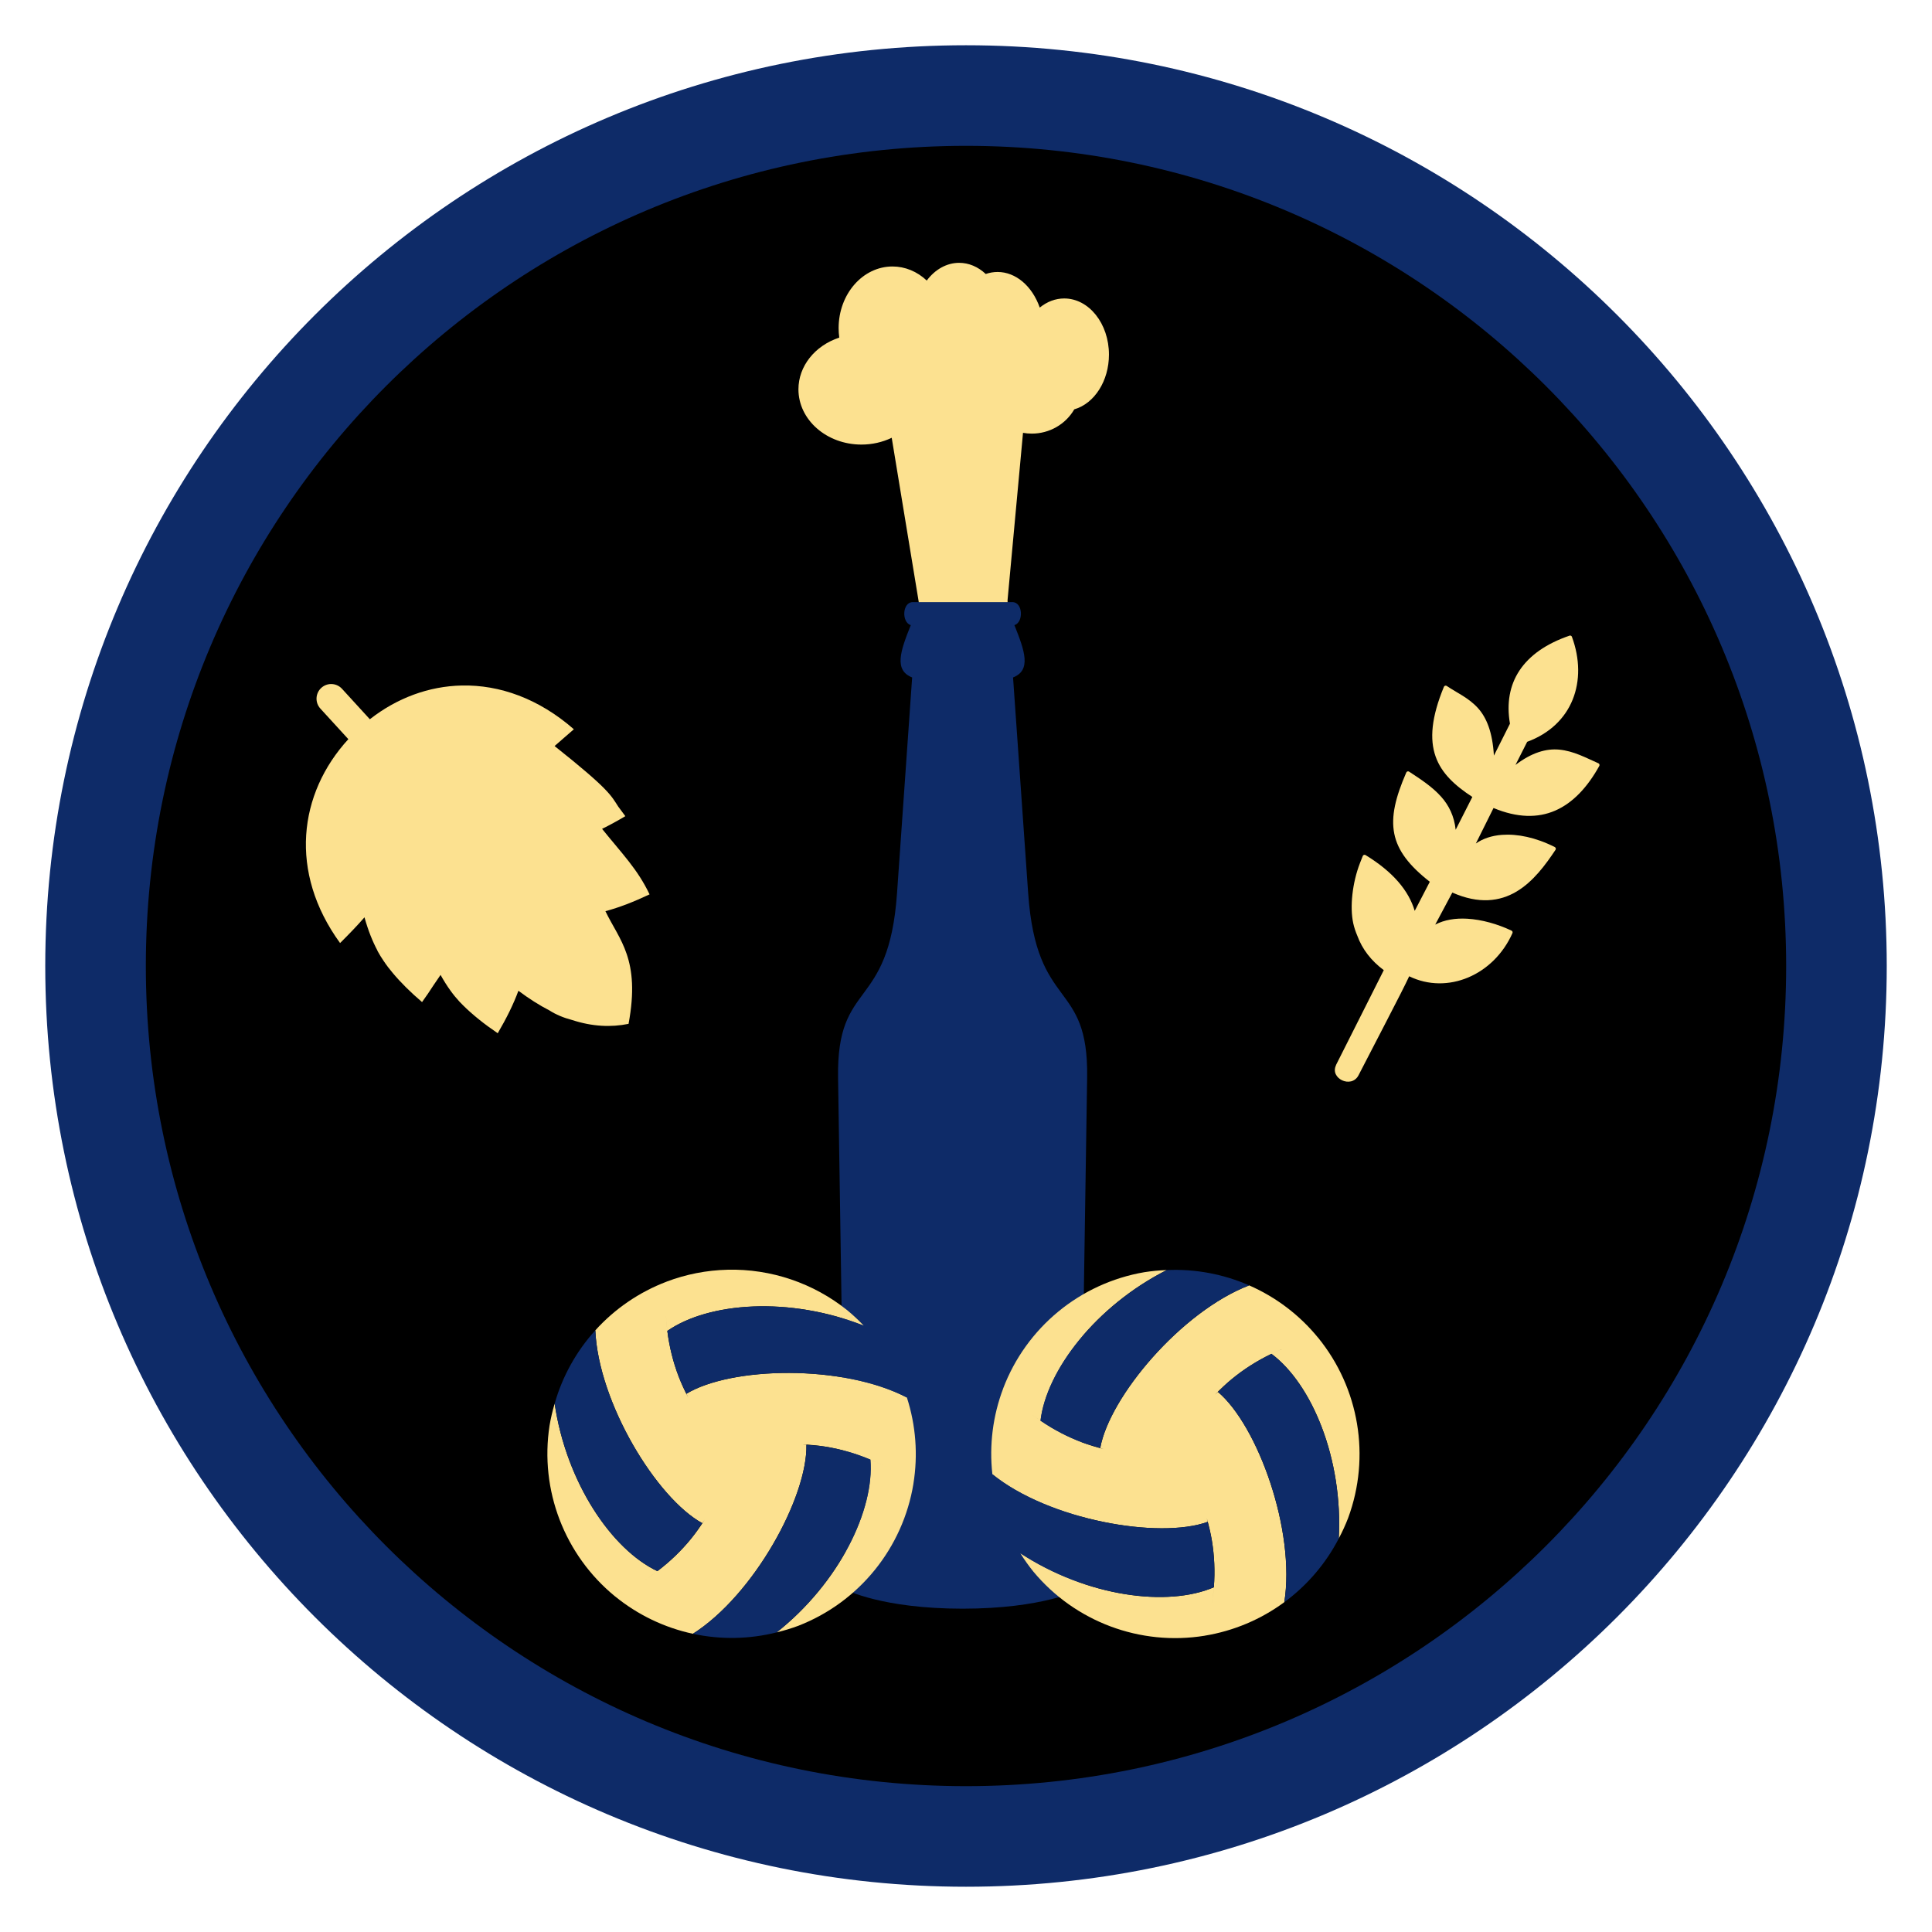
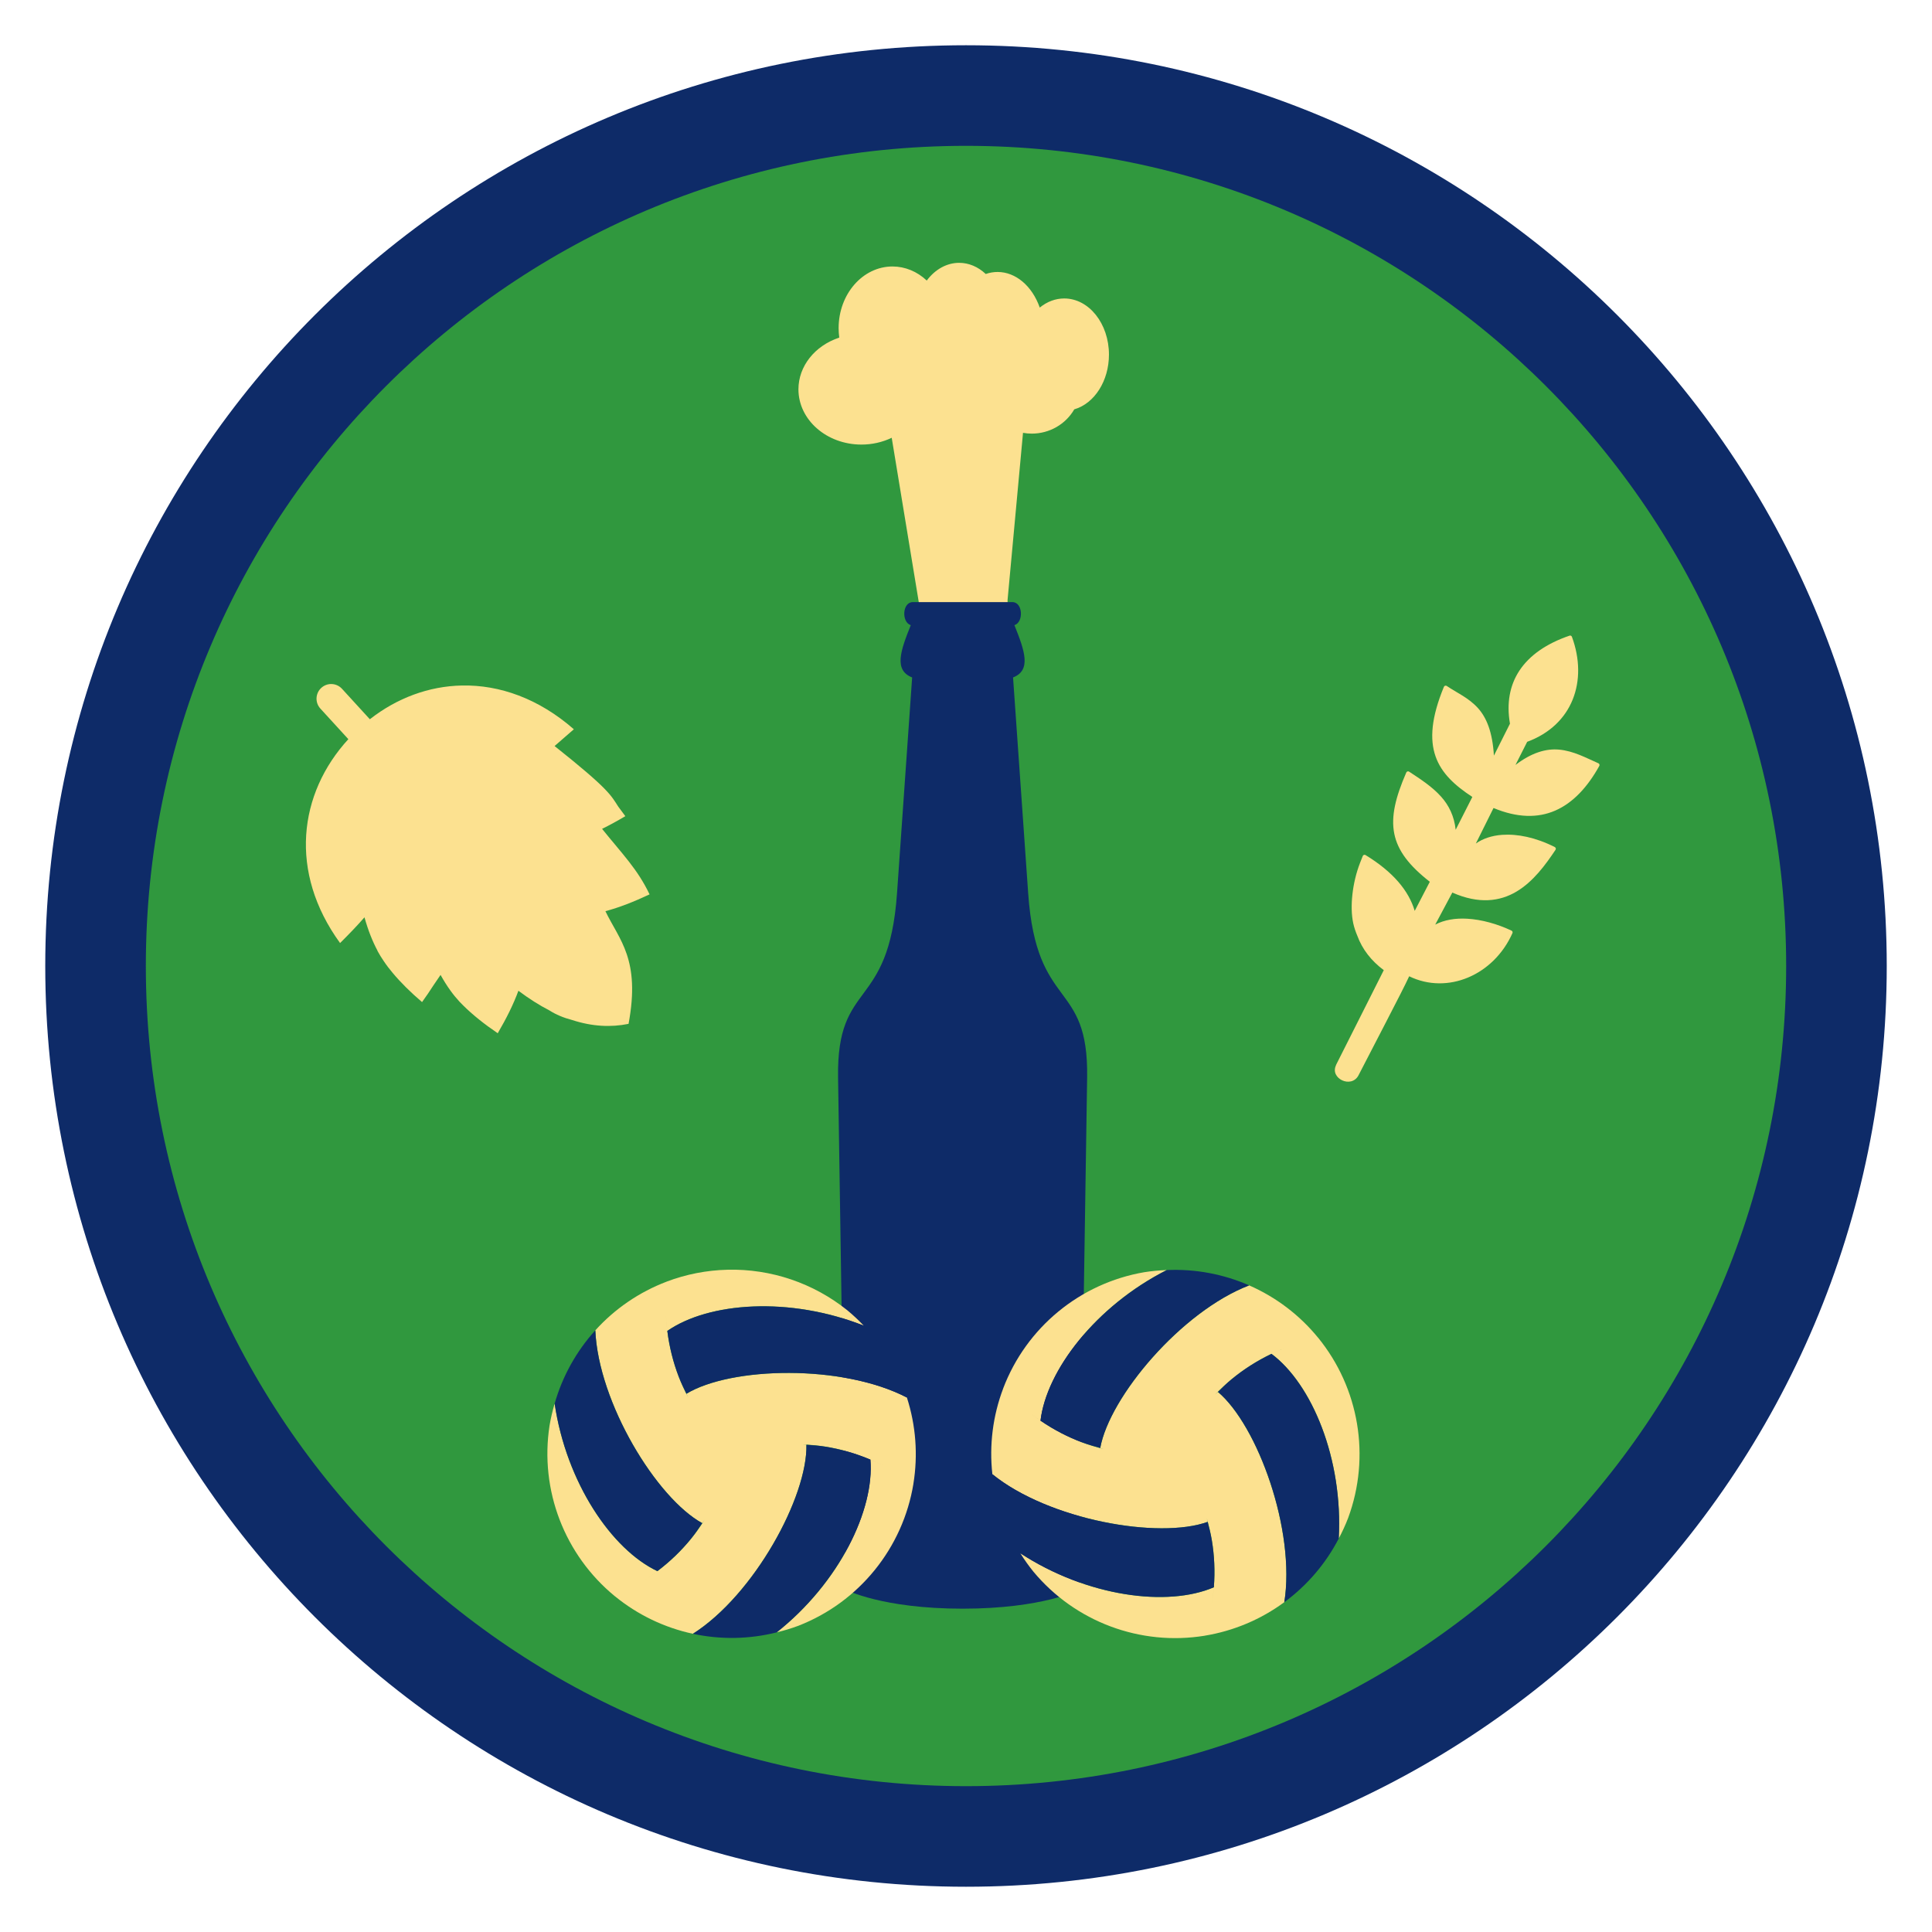
<svg xmlns="http://www.w3.org/2000/svg" xmlns:xlink="http://www.w3.org/1999/xlink" width="213.46mm" height="213.46mm" viewBox="0 0 213.46 213.46" version="1.1" id="svg2358">
  <defs id="defs2355">
    <color-profile name="ISO-Coated-v2-300---ECI-" xlink:href="../../../WINDOWS/system32/spool/drivers/color/ISOcoated_v2_300_eci.icc" id="color-profile42878" />
  </defs>
  <g id="layer1" transform="translate(-102.0448,-37.7772)">
    <circle r="101.73" cy="144.507" cx="208.775" id="blue_background" style="display:inline;vector-effect:none;fill:#0e2b68;fill-opacity:1;stroke:none;stroke-width:0.864;stroke-linecap:butt;stroke-linejoin:miter;stroke-miterlimit:4;stroke-dasharray:none;stroke-dashoffset:0;stroke-opacity:1" />
-     <circle r="90.617" cy="144.507" cx="208.775" id="green_background" style="display:inline;vector-effect:none;fill:#30983e icc-color(ISO-Coated-v2-300---ECI-, 0.773, 0.059, 0.902, 0.18);fill-opacity:1;stroke:none;stroke-width:1;stroke-linecap:butt;stroke-linejoin:miter;stroke-miterlimit:4;stroke-dasharray:none;stroke-dashoffset:0;stroke-opacity:1" />
+     <circle r="90.617" cy="144.507" cx="208.775" id="green_background" style="display:inline;vector-effect:none;fill:#30983e;fill-opacity:1;stroke:none;stroke-width:1;stroke-linecap:butt;stroke-linejoin:miter;stroke-miterlimit:4;stroke-dasharray:none;stroke-dashoffset:0;stroke-opacity:1" />
    <path id="path2303" style="color:#000000;font-style:normal;font-variant:normal;font-weight:normal;font-stretch:normal;font-size:medium;line-height:normal;font-family:sans-serif;font-variant-ligatures:normal;font-variant-position:normal;font-variant-caps:normal;font-variant-numeric:normal;font-variant-alternates:normal;font-feature-settings:normal;text-indent:0;text-align:start;text-decoration:none;text-decoration-line:none;text-decoration-style:solid;text-decoration-color:#000000;letter-spacing:normal;word-spacing:normal;text-transform:none;writing-mode:lr-tb;direction:ltr;text-orientation:mixed;dominant-baseline:auto;baseline-shift:baseline;text-anchor:start;white-space:normal;shape-padding:0;clip-rule:nonzero;display:inline;overflow:visible;visibility:visible;isolation:auto;mix-blend-mode:normal;color-interpolation:sRGB;color-interpolation-filters:linearRGB;solid-color:#000000;solid-opacity:1;vector-effect:none;fill:#fce190;fill-opacity:1;fill-rule:nonzero;stroke:none;stroke-width:3.78;stroke-linecap:round;stroke-linejoin:round;stroke-miterlimit:4;stroke-dasharray:none;stroke-dashoffset:0;stroke-opacity:1;color-rendering:auto;image-rendering:auto;shape-rendering:auto;text-rendering:auto;enable-background:accumulate" d="m 198.551,346.006 a 6.115,6.115 0 0 0 -4.016,1.607 6.115,6.115 0 0 0 -0.406,8.625 l 11.701,12.795 c -20.827,22.724 -24.963,55.556 -3.453,85.139 3.633,-3.612 7.097,-7.192 10.191,-10.744 1.563,5.6 3.404,10.133 5.436,13.928 -0.013,0.014 -0.025,0.029 -0.037,0.043 0.784,1.444 1.675,2.885 2.658,4.326 1.191,1.781 2.427,3.391 3.693,4.879 3.374,4.054 7.492,8.116 12.291,12.217 1.719,-2.378 3.31,-4.713 4.775,-7.01 l 2.953,-4.334 c 2.739,4.909 5.346,8.412 7.881,11.143 -3e-4,4.7e-4 3e-4,10e-4 0,0.002 0.02,0.021 0.042,0.043 0.062,0.065 0.477,0.512 0.953,0.995 1.426,1.457 3.986,3.963 8.836,7.846 14.506,11.691 3.66,-6.24 6.592,-12.15 8.635,-17.742 4.473,3.354 8.795,6.076 12.977,8.229 2.684,1.725 5.869,3.055 9.527,4.012 8.362,2.716 16.154,3.078 23.494,1.578 5.032,-27.03 -3.849,-34.93 -9.664,-47.045 5.752,-1.537 11.896,-3.934 18.438,-7.023 -5.057,-10.573 -11.281,-16.739 -19.836,-27.359 3.149,-1.547 6.382,-3.314 9.713,-5.297 -0.984,-1.384 -1.969,-2.712 -2.957,-3.996 -3.049,-4.666 -3.639,-7.058 -26.59,-25.291 l 8.049,-7.008 c -14.705,-12.856 -31.039,-18.588 -46.756,-18.27 -13.794,0.279 -27.111,5.222 -38.432,14.092 l -11.648,-12.736 a 6.115,6.115 0 0 0 -4.611,-1.971 z" transform="matrix(0.2645833,0,0,0.2645833,86.07297,21.80536)" />
    <path id="path42833" style="clip-rule:evenodd;display:inline;fill:#fce190;fill-opacity:1;fill-rule:evenodd;stroke:none;stroke-width:3.78;stroke-linecap:round;stroke-linejoin:round;stroke-miterlimit:2.75;stroke-dasharray:none" d="m 275.562,108.001 a 0.212,0.212 0 0 0 -0.107,0.008 c -2.564,0.877 -4.418,2.18 -5.525,3.846 -1.094,1.646 -1.441,3.642 -1.055,5.879 l -1.774,3.529 c -0.153,-2.604 -0.815,-4.196 -1.752,-5.24 -1.033,-1.15 -2.33,-1.691 -3.459,-2.457 a 0.212,0.212 0 0 0 -0.314,0.096 c -1.384,3.358 -1.59,5.782 -0.916,7.699 0.655,1.864 2.136,3.209 4.059,4.467 l -1.842,3.627 c -0.16,-1.504 -0.746,-2.688 -1.594,-3.641 -0.987,-1.11 -2.281,-1.946 -3.551,-2.78 a 0.212,0.212 0 0 0 -0.312,0.094 c -1.182,2.722 -1.711,4.847 -1.324,6.77 0.378,1.881 1.647,3.528 3.924,5.303 l -1.668,3.215 c -0.666,-2.233 -2.388,-4.304 -5.432,-6.164 a 0.212,0.212 0 0 0 -0.309,0.103 l -0.309,0.783 a 0.212,0.212 0 0 0 0,0.002 c -0.833,2.143 -1.14,4.829 -0.74,6.654 0.098,0.447 0.251,0.907 0.445,1.362 0.559,1.531 1.563,2.79 2.927,3.811 l -2.601,5.166 -2.678,5.316 a 0.212,0.212 0 0 0 -0.004,0.037 c -0.165,0.341 -0.157,0.697 -0.019,0.984 0.142,0.296 0.4,0.527 0.699,0.668 0.299,0.141 0.643,0.194 0.975,0.117 0.331,-0.078 0.643,-0.298 0.834,-0.668 l 2.98,-5.762 c 1.455,-2.812 2.176,-4.227 2.621,-5.182 4.219,2.058 9.335,-0.106 11.409,-4.768 a 0.212,0.212 0 0 0 -0.104,-0.277 c -1.556,-0.734 -3.279,-1.22 -4.891,-1.315 -1.306,-0.076 -2.53,0.122 -3.537,0.651 l 1.89,-3.541 c 2.931,1.298 5.249,0.981 7.072,-0.098 1.863,-1.103 3.219,-2.961 4.328,-4.623 a 0.212,0.212 0 0 0 -0.08,-0.306 c -2.122,-1.074 -4.14,-1.47 -5.82,-1.35 -1.159,0.083 -2.145,0.426 -2.9,0.957 l 1.951,-3.922 c 2.615,1.091 4.888,1.126 6.815,0.287 1.974,-0.86 3.575,-2.6 4.869,-4.931 a 0.212,0.212 0 0 0 -0.1,-0.299 c -1.341,-0.587 -2.728,-1.361 -4.338,-1.508 -1.416,-0.129 -3.005,0.308 -4.82,1.693 l 1.293,-2.556 c 2.499,-0.919 4.189,-2.598 5.021,-4.652 0.842,-2.08 0.815,-4.531 -0.078,-6.949 a 0.212,0.212 0 0 0 -0.16,-0.135 z" />
    <g transform="translate(328.9246,538.6407)" id="bottle" style="display:inline;stroke:none">
      <path d="m -120.904,-471.825 a 4.944,6.306 0 0 0 -3.581,1.958 5.953,6.811 0 0 0 -3.785,-1.554 5.953,6.811 0 0 0 -5.953,6.811 5.953,6.811 0 0 0 0.071,1.047 6.962,6.105 0 0 0 -4.511,5.714 6.962,6.105 0 0 0 6.962,6.105 6.962,6.105 0 0 0 3.344,-0.75 l 3.114,18.912 9.687,-0.403 v -0.605 l 1.705,-18.451 a 5.398,5.297 0 0 0 0.97,0.087 5.398,5.297 0 0 0 4.694,-2.682 4.944,6.206 0 0 0 3.832,-6.046 4.944,6.206 0 0 0 -4.944,-6.206 4.944,6.206 0 0 0 -2.701,1.008 5.146,6.811 0 0 0 -4.665,-3.934 5.146,6.811 0 0 0 -1.303,0.222 4.944,6.306 0 0 0 -2.935,-1.232 z" style="display:inline;fill:#fce190;fill-opacity:1;stroke:none;stroke-width:1;stroke-linecap:round;stroke-linejoin:miter;stroke-miterlimit:4;stroke-dasharray:none;stroke-opacity:1" id="path4603-0-8" />
      <path id="path4584-5-4" style="display:inline;fill:#0e2b68;fill-opacity:1;stroke:none;stroke-width:1;stroke-linecap:round;stroke-linejoin:miter;stroke-miterlimit:4;stroke-dasharray:none;stroke-opacity:1" d="m -126.025,-434.339 c -1.173,0 -1.261,2.224 -0.227,2.548 -1.14,2.843 -1.888,4.976 0.152,5.777 l -1.671,23.846 c -0.92,13.13 -6.681,9.436 -6.514,20.357 l 0.87,56.599 c 0,0 3.988,2.086 12.89,2.086 8.902,0 12.89,-2.086 12.89,-2.086 l 0.869,-56.599 c 0.168,-10.921 -5.593,-7.227 -6.514,-20.357 l -1.671,-23.846 c 2.04,-0.801 1.292,-2.934 0.152,-5.777 1.034,-0.324 0.945,-2.548 -0.227,-2.548 h -5.499 z" />
    </g>
    <g style="display:inline" transform="matrix(-0.2529139,0.6828965,-0.6828965,-0.2529139,312.9303,99.83673)" id="right_ball-6">
      <path style="opacity:1;vector-effect:none;fill:#fce190;fill-opacity:1;stroke:none;stroke-width:5.505;stroke-linecap:round;stroke-linejoin:miter;stroke-miterlimit:4;stroke-dasharray:none;stroke-dashoffset:0;stroke-opacity:1" d="m -784.803,1629.938 a 76.984,76.984 0 0 0 -9.379,0.889 76.984,76.984 0 0 0 -58.943,48.57 c 0.003,0 0.005,0.01 0.008,0.01 a 76.984,76.984 0 0 0 -4.504,35.775 c 1.438,1.163 2.951,2.289 4.541,3.369 1.642,1.115 3.361,2.188 5.143,3.213 1.782,1.025 3.626,2.003 5.523,2.936 1.898,0.933 3.848,1.82 5.838,2.658 3.98,1.677 8.123,3.163 12.334,4.449 4.211,1.286 8.489,2.373 12.742,3.252 4.254,0.879 8.482,1.55 12.592,2.004 4.109,0.454 8.099,0.691 11.877,0.703 1.889,0.01 3.727,-0.045 5.498,-0.152 1.771,-0.108 3.477,-0.271 5.107,-0.494 1.63,-0.223 3.183,-0.506 4.648,-0.848 1.437,-0.335 2.785,-0.73 4.041,-1.18 -0.143,-0.529 -0.218,-1.073 -0.367,-1.602 0.897,3.066 1.612,6.17 2.135,9.315 0.526,3.163 0.861,6.368 1.004,9.611 0.143,3.244 0.092,6.527 -0.154,9.852 -0.185,2.494 -0.481,5.011 -0.889,7.551 0.398,-2.496 0.685,-4.969 0.871,-7.42 -1.203,0.517 -2.461,0.985 -3.77,1.404 -1.312,0.42 -2.675,0.79 -4.084,1.111 -2.817,0.642 -5.817,1.086 -8.965,1.328 -3.148,0.242 -6.444,0.284 -9.846,0.119 -3.402,-0.165 -6.912,-0.536 -10.492,-1.115 -3.58,-0.579 -7.23,-1.367 -10.912,-2.367 -3.682,-1 -7.397,-2.212 -11.105,-3.641 -3.708,-1.428 -7.412,-3.072 -11.07,-4.936 -3.579,-1.823 -7.11,-3.869 -10.568,-6.115 a 76.984,76.984 0 0 0 5.459,7.678 76.984,76.984 0 0 0 71.535,26.762 c 10e-4,0 0.003,-0.01 0.004,-0.012 a 76.984,76.984 0 0 0 33.234,-13.988 c 0.288,-1.827 0.508,-3.698 0.648,-5.615 0.145,-1.98 0.212,-4.005 0.209,-6.061 -0.003,-2.055 -0.078,-4.142 -0.219,-6.252 -0.141,-2.11 -0.348,-4.242 -0.617,-6.385 -0.538,-4.286 -1.323,-8.617 -2.314,-12.906 -0.991,-4.29 -2.189,-8.537 -3.555,-12.66 -1.366,-4.123 -2.897,-8.12 -4.559,-11.906 -1.662,-3.786 -3.451,-7.36 -5.33,-10.639 -0.939,-1.639 -1.902,-3.205 -2.881,-4.686 -0.979,-1.48 -1.974,-2.876 -2.982,-4.176 -1.009,-1.3 -2.03,-2.503 -3.059,-3.602 -1.008,-1.077 -2.023,-2.047 -3.041,-2.91 -0.393,0.395 -0.835,0.736 -1.223,1.137 2.212,-2.316 4.55,-4.493 7.018,-6.523 2.476,-2.038 5.083,-3.929 7.82,-5.674 2.738,-1.745 5.608,-3.344 8.611,-4.793 2.252,-1.087 4.579,-2.089 6.982,-3.006 -2.36,0.903 -4.645,1.89 -6.861,2.955 1.049,0.783 2.082,1.639 3.1,2.562 1.02,0.926 2.023,1.921 3.006,2.981 1.965,2.119 3.849,4.497 5.633,7.101 1.784,2.605 3.467,5.436 5.025,8.465 1.558,3.029 2.991,6.254 4.279,9.645 1.289,3.39 2.433,6.946 3.408,10.635 0.975,3.689 1.781,7.512 2.398,11.438 0.617,3.926 1.044,7.955 1.26,12.055 0.211,4.011 0.206,8.093 -0.01,12.211 a 76.984,76.984 0 0 0 3.92,-8.566 76.984,76.984 0 0 0 -12.592,-75.332 c -0.004,0 -0.008,0 -0.012,0 a 76.984,76.984 0 0 0 -28.732,-21.789 c -1.726,0.664 -3.457,1.409 -5.188,2.246 -1.787,0.865 -3.573,1.817 -5.352,2.848 -1.779,1.03 -3.55,2.139 -5.307,3.316 -1.757,1.177 -3.499,2.422 -5.221,3.727 -3.442,2.609 -6.8,5.454 -10.02,8.457 -3.219,3.003 -6.298,6.164 -9.186,9.408 -2.888,3.244 -5.585,6.571 -8.033,9.902 -2.448,3.332 -4.649,6.669 -6.549,9.935 -0.95,1.633 -1.823,3.25 -2.615,4.838 -0.792,1.588 -1.503,3.147 -2.125,4.67 -0.622,1.524 -1.153,3.009 -1.59,4.449 -0.429,1.412 -0.762,2.777 -1,4.09 0.534,0.142 1.046,0.351 1.582,0.486 -3.108,-0.757 -6.156,-1.692 -9.145,-2.812 -3.003,-1.127 -5.946,-2.437 -8.826,-3.936 -2.88,-1.498 -5.699,-3.184 -8.455,-5.061 -1.396,-0.951 -2.775,-1.951 -4.139,-3 1.33,1.02 2.676,1.992 4.035,2.92 0.154,-1.3 0.377,-2.624 0.668,-3.967 0.292,-1.346 0.654,-2.711 1.08,-4.092 0.852,-2.761 1.968,-5.583 3.332,-8.43 1.364,-2.847 2.976,-5.72 4.82,-8.584 1.844,-2.864 3.919,-5.718 6.211,-8.529 2.292,-2.811 4.798,-5.579 7.506,-8.268 2.707,-2.689 5.614,-5.299 8.705,-7.797 3.091,-2.497 6.368,-4.883 9.811,-7.119 3.368,-2.188 6.906,-4.223 10.58,-6.096 z" transform="matrix(-0.1261836,-0.3407101,0.3407101,-0.1261836,-514.4843,6.516823)" id="path1154-4-29-2-9" />
      <path id="path1157-9-7-0" d="m 169.003,29.618 c -1.43,0.446 -2.822,0.959 -4.162,1.537 -1.37,0.591 -2.688,1.245 -3.948,1.95 -1.26,0.706 -2.46,1.463 -3.594,2.261 -1.134,0.798 -2.201,1.636 -3.194,2.503 -0.992,0.867 -1.91,1.762 -2.746,2.675 -0.835,0.913 -1.588,1.844 -2.251,2.78 -0.662,0.936 -1.235,1.878 -1.708,2.815 -0.237,0.468 -0.449,0.936 -0.636,1.4 -0.186,0.463 -0.348,0.924 -0.482,1.38 0.011,0.011 0.021,0.024 0.033,0.035 0.873,0.84 1.779,1.617 2.719,2.329 0.94,0.713 1.914,1.362 2.92,1.948 0.828,0.483 1.694,0.896 2.567,1.295 0.166,-0.456 0.368,-0.924 0.608,-1.404 0.244,-0.489 0.526,-0.989 0.841,-1.497 0.316,-0.508 0.666,-1.023 1.046,-1.543 0.381,-0.52 0.793,-1.046 1.232,-1.573 0.88,-1.054 1.872,-2.115 2.952,-3.158 1.08,-1.044 2.249,-2.071 3.481,-3.056 1.232,-0.986 2.528,-1.93 3.865,-2.809 1.336,-0.879 2.713,-1.693 4.105,-2.417 0.696,-0.362 1.397,-0.702 2.098,-1.016 0.701,-0.314 1.403,-0.603 2.103,-0.864 0.7,-0.26 1.398,-0.492 2.091,-0.693 0.671,-0.194 1.337,-0.355 1.995,-0.488 a 27.97,27.97 0 0 0 -11.937,-4.393 z" style="opacity:1;vector-effect:none;fill:#0e2b68;fill-opacity:1;stroke:none;stroke-width:2;stroke-linecap:round;stroke-linejoin:miter;stroke-miterlimit:4;stroke-dasharray:none;stroke-dashoffset:0;stroke-opacity:1" />
      <path id="path1157-9-1-6-8" d="m 187.886,74.148 c 0.329,-1.462 0.58,-2.923 0.749,-4.373 0.173,-1.481 0.266,-2.951 0.285,-4.394 0.019,-1.444 -0.037,-2.862 -0.161,-4.243 -0.124,-1.381 -0.316,-2.724 -0.571,-4.017 -0.254,-1.293 -0.571,-2.535 -0.944,-3.715 -0.373,-1.18 -0.803,-2.297 -1.282,-3.339 -0.48,-1.042 -1.01,-2.008 -1.584,-2.887 -0.287,-0.439 -0.586,-0.857 -0.894,-1.251 -0.308,-0.393 -0.626,-0.763 -0.954,-1.107 -0.015,0.004 -0.032,0.006 -0.047,0.011 -1.164,0.335 -2.289,0.732 -3.377,1.19 -1.087,0.458 -2.136,0.976 -3.147,1.555 -0.832,0.476 -1.623,1.019 -2.405,1.575 0.312,0.371 0.616,0.781 0.912,1.228 0.301,0.456 0.594,0.95 0.875,1.477 0.282,0.527 0.553,1.088 0.813,1.678 0.26,0.59 0.509,1.209 0.746,1.854 0.473,1.289 0.895,2.679 1.259,4.136 0.364,1.457 0.669,2.983 0.906,4.543 0.237,1.56 0.407,3.155 0.5,4.751 0.093,1.597 0.11,3.196 0.041,4.764 -0.035,0.784 -0.09,1.56 -0.169,2.325 -0.078,0.764 -0.179,1.516 -0.304,2.253 -0.124,0.736 -0.273,1.457 -0.445,2.157 -0.167,0.678 -0.361,1.335 -0.575,1.972 a 27.97,27.97 0 0 0 9.773,-8.141 z" style="opacity:1;vector-effect:none;fill:#0e2b68;fill-opacity:1;stroke:none;stroke-width:2;stroke-linecap:round;stroke-linejoin:miter;stroke-miterlimit:4;stroke-dasharray:none;stroke-dashoffset:0;stroke-opacity:1" />
      <path id="path1157-9-3-7-7" d="m 139.881,68.236 c 1.102,1.016 2.242,1.964 3.412,2.835 1.196,0.891 2.422,1.706 3.663,2.444 1.241,0.738 2.497,1.399 3.755,1.982 1.258,0.583 2.517,1.088 3.764,1.514 1.247,0.426 2.481,0.773 3.69,1.04 1.208,0.267 2.391,0.453 3.533,0.559 1.142,0.106 2.244,0.13 3.292,0.072 0.524,-0.029 1.035,-0.079 1.53,-0.149 0.494,-0.07 0.974,-0.161 1.436,-0.272 0.004,-0.015 0.01,-0.031 0.014,-0.046 0.291,-1.176 0.51,-2.349 0.657,-3.519 0.147,-1.17 0.222,-2.338 0.227,-3.503 0.004,-0.959 -0.071,-1.915 -0.162,-2.87 -0.478,0.085 -0.984,0.143 -1.519,0.175 -0.546,0.033 -1.119,0.039 -1.717,0.02 -0.597,-0.02 -1.219,-0.065 -1.86,-0.135 -0.641,-0.07 -1.302,-0.164 -1.978,-0.281 -1.353,-0.235 -2.767,-0.564 -4.211,-0.978 -1.444,-0.414 -2.918,-0.912 -4.387,-1.487 -1.47,-0.575 -2.935,-1.225 -4.365,-1.943 -1.429,-0.718 -2.822,-1.503 -4.146,-2.347 -0.662,-0.422 -1.306,-0.859 -1.929,-1.309 -0.623,-0.45 -1.224,-0.913 -1.799,-1.389 -0.575,-0.476 -1.125,-0.964 -1.646,-1.464 -0.504,-0.484 -0.976,-0.98 -1.42,-1.484 a 27.97,27.97 0 0 0 2.164,12.534 z" style="opacity:1;vector-effect:none;fill:#0e2b68;fill-opacity:1;stroke:none;stroke-width:2;stroke-linecap:round;stroke-linejoin:miter;stroke-miterlimit:4;stroke-dasharray:none;stroke-dashoffset:0;stroke-opacity:1" />
    </g>
    <g style="display:inline" transform="matrix(0.5673411,0.4565492,-0.4565492,0.5673411,115.1179,90.2851)" id="left_ball-8">
      <path style="opacity:1;vector-effect:none;fill:#fce190;fill-opacity:1;stroke:none;stroke-width:5.505;stroke-linecap:round;stroke-linejoin:miter;stroke-miterlimit:4;stroke-dasharray:none;stroke-dashoffset:0;stroke-opacity:1" d="m -968.217,1629.799 a 76.984,76.984 0 0 0 -25.426,4.959 c -4e-4,0 4.1e-4,0.01 0,0.014 a 76.984,76.984 0 0 0 -0.002,0 76.984,76.984 0 0 0 -29.777,20.332 c 0.082,1.847 0.239,3.726 0.484,5.633 0.253,1.969 0.589,3.965 1.002,5.979 0.413,2.014 0.902,4.045 1.461,6.084 0.559,2.039 1.186,4.087 1.877,6.133 1.381,4.092 3.014,8.182 4.84,12.188 1.826,4.006 3.848,7.929 6.008,11.697 2.16,3.768 4.459,7.379 6.842,10.758 2.383,3.379 4.849,6.525 7.344,9.363 1.247,1.419 2.502,2.76 3.756,4.016 1.254,1.255 2.508,2.425 3.756,3.498 1.247,1.073 2.488,2.049 3.715,2.92 1.203,0.855 2.391,1.603 3.561,2.246 0.313,-0.475 0.687,-0.903 0.99,-1.385 -1.711,2.721 -3.575,5.328 -5.596,7.818 -2.021,2.49 -4.198,4.863 -6.533,7.119 -2.335,2.256 -4.828,4.396 -7.482,6.414 -1.894,1.44 -3.871,2.816 -5.93,4.133 2.019,-1.295 3.96,-2.649 5.822,-4.061 -1.184,-0.559 -2.37,-1.19 -3.551,-1.893 -1.184,-0.704 -2.363,-1.48 -3.537,-2.322 -2.348,-1.684 -4.67,-3.637 -6.937,-5.834 -2.267,-2.197 -4.481,-4.637 -6.611,-7.295 -2.131,-2.658 -4.177,-5.532 -6.115,-8.598 -1.939,-3.065 -3.768,-6.321 -5.459,-9.742 -1.691,-3.421 -3.243,-7.007 -4.631,-10.73 -1.387,-3.724 -2.61,-7.586 -3.639,-11.561 -1.006,-3.888 -1.814,-7.888 -2.424,-11.967 a 76.984,76.984 0 0 0 -2.133,9.176 76.984,76.984 0 0 0 27.355,71.309 c 0,0 0.01,0 0.01,-0.01 a 76.984,76.984 0 0 0 32.5,15.625 c 1.559,-0.995 3.106,-2.071 4.635,-3.236 1.579,-1.203 3.14,-2.493 4.678,-3.857 1.538,-1.364 3.05,-2.803 4.537,-4.307 1.487,-1.504 2.946,-3.072 4.373,-4.693 2.853,-3.243 5.577,-6.699 8.133,-10.283 2.556,-3.585 4.944,-7.296 7.127,-11.051 2.183,-3.755 4.162,-7.552 5.896,-11.305 1.735,-3.753 3.227,-7.464 4.438,-11.043 0.605,-1.79 1.14,-3.546 1.6,-5.26 0.46,-1.714 0.847,-3.385 1.152,-5.002 0.305,-1.617 0.529,-3.178 0.67,-4.676 0.139,-1.469 0.194,-2.873 0.166,-4.207 -0.551,-0.032 -1.095,-0.136 -1.646,-0.162 3.196,0.123 6.369,0.431 9.52,0.934 3.167,0.505 6.312,1.204 9.434,2.098 3.121,0.894 6.22,1.984 9.295,3.273 2.244,0.941 4.473,1.991 6.691,3.144 -2.179,-1.131 -4.371,-2.16 -6.574,-3.088 0.108,1.304 0.153,2.647 0.135,4.021 -0.018,1.377 -0.098,2.787 -0.24,4.225 -0.285,2.876 -0.817,5.862 -1.586,8.924 -0.769,3.062 -1.776,6.199 -3.012,9.373 -1.236,3.174 -2.701,6.384 -4.387,9.596 -1.685,3.212 -3.592,6.425 -5.709,9.6 -2.117,3.175 -4.445,6.312 -6.977,9.375 -2.531,3.063 -5.266,6.054 -8.193,8.932 -2.864,2.816 -5.925,5.515 -9.152,8.082 a 76.984,76.984 0 0 0 9.014,-2.74 76.984,76.984 0 0 0 48.078,-59.346 c -0.003,0 -0.007,0 -0.01,-0.01 a 76.984,76.984 0 0 0 -2.719,-35.957 c -1.641,-0.853 -3.345,-1.655 -5.119,-2.397 -1.832,-0.765 -3.729,-1.472 -5.68,-2.121 -1.95,-0.649 -3.953,-1.242 -5.998,-1.777 -2.045,-0.536 -4.135,-1.016 -6.252,-1.441 -4.235,-0.85 -8.59,-1.479 -12.973,-1.9 -4.382,-0.421 -8.791,-0.633 -13.135,-0.646 -4.343,-0.013 -8.621,0.171 -12.738,0.545 -4.118,0.374 -8.074,0.938 -11.779,1.68 -1.852,0.371 -3.643,0.786 -5.357,1.244 -1.714,0.459 -3.353,0.96 -4.906,1.504 -1.553,0.544 -3.019,1.129 -4.387,1.756 -1.341,0.615 -2.583,1.269 -3.725,1.961 0.248,0.495 0.43,1.019 0.686,1.512 -1.493,-2.83 -2.812,-5.735 -3.953,-8.717 -1.146,-2.995 -2.114,-6.067 -2.9,-9.217 -0.786,-3.15 -1.392,-6.378 -1.812,-9.686 -0.316,-2.481 -0.528,-5.006 -0.635,-7.576 0.108,2.525 0.318,5.005 0.625,7.443 1.076,-0.746 2.215,-1.454 3.414,-2.125 1.202,-0.673 2.463,-1.309 3.779,-1.904 2.633,-1.191 5.485,-2.225 8.521,-3.09 3.036,-0.865 6.256,-1.562 9.623,-2.078 3.367,-0.516 6.88,-0.852 10.504,-0.998 3.624,-0.146 7.358,-0.102 11.166,0.144 3.808,0.246 7.691,0.693 11.609,1.353 3.919,0.66 7.874,1.534 11.83,2.631 3.87,1.073 7.739,2.372 11.576,3.883 a 76.984,76.984 0 0 0 -6.879,-6.434 76.984,76.984 0 0 0 -50.01,-16.926 z" transform="matrix(0.2830573,-0.2277811,0.2277811,0.2830573,50.40303,-645.9035)" id="path1154-4-29-0" />
      <path id="path1157-9-7" d="m 169.003,29.618 c -1.43,0.446 -2.822,0.959 -4.162,1.537 -1.37,0.591 -2.688,1.245 -3.948,1.95 -1.26,0.706 -2.46,1.463 -3.594,2.261 -1.134,0.798 -2.201,1.636 -3.194,2.503 -0.992,0.867 -1.91,1.762 -2.746,2.675 -0.835,0.913 -1.588,1.844 -2.251,2.78 -0.662,0.936 -1.235,1.878 -1.708,2.815 -0.237,0.468 -0.449,0.936 -0.636,1.4 -0.186,0.463 -0.348,0.924 -0.482,1.38 0.011,0.011 0.021,0.024 0.033,0.035 0.873,0.84 1.779,1.617 2.719,2.329 0.94,0.713 1.914,1.362 2.92,1.948 0.828,0.483 1.694,0.896 2.567,1.295 0.166,-0.456 0.368,-0.924 0.608,-1.404 0.244,-0.489 0.526,-0.989 0.841,-1.497 0.316,-0.508 0.666,-1.023 1.046,-1.543 0.381,-0.52 0.793,-1.046 1.232,-1.573 0.88,-1.054 1.872,-2.115 2.952,-3.158 1.08,-1.044 2.249,-2.071 3.481,-3.056 1.232,-0.986 2.528,-1.93 3.865,-2.809 1.336,-0.879 2.713,-1.693 4.105,-2.417 0.696,-0.362 1.397,-0.702 2.098,-1.016 0.701,-0.314 1.403,-0.603 2.103,-0.864 0.7,-0.26 1.398,-0.492 2.091,-0.693 0.671,-0.194 1.337,-0.355 1.995,-0.488 a 27.97,27.97 0 0 0 -11.937,-4.393 z" style="opacity:1;vector-effect:none;fill:#0e2b68;fill-opacity:1;stroke:none;stroke-width:2;stroke-linecap:round;stroke-linejoin:miter;stroke-miterlimit:4;stroke-dasharray:none;stroke-dashoffset:0;stroke-opacity:1" />
      <path id="path1157-9-1-6" d="m 187.886,74.148 c 0.329,-1.462 0.58,-2.923 0.749,-4.373 0.173,-1.481 0.266,-2.951 0.285,-4.394 0.019,-1.444 -0.037,-2.862 -0.161,-4.243 -0.124,-1.381 -0.316,-2.724 -0.571,-4.017 -0.254,-1.293 -0.571,-2.535 -0.944,-3.715 -0.373,-1.18 -0.803,-2.297 -1.282,-3.339 -0.48,-1.042 -1.01,-2.008 -1.584,-2.887 -0.287,-0.439 -0.586,-0.857 -0.894,-1.251 -0.308,-0.393 -0.626,-0.763 -0.954,-1.107 -0.015,0.004 -0.032,0.006 -0.047,0.011 -1.164,0.335 -2.289,0.732 -3.377,1.19 -1.087,0.458 -2.136,0.976 -3.147,1.555 -0.832,0.476 -1.623,1.019 -2.405,1.575 0.312,0.371 0.616,0.781 0.912,1.228 0.301,0.456 0.594,0.95 0.875,1.477 0.282,0.527 0.553,1.088 0.813,1.678 0.26,0.59 0.509,1.209 0.746,1.854 0.473,1.289 0.895,2.679 1.259,4.136 0.364,1.457 0.669,2.983 0.906,4.543 0.237,1.56 0.407,3.155 0.5,4.751 0.093,1.597 0.11,3.196 0.041,4.764 -0.035,0.784 -0.09,1.56 -0.169,2.325 -0.078,0.764 -0.179,1.516 -0.304,2.253 -0.124,0.736 -0.273,1.457 -0.445,2.157 -0.167,0.678 -0.361,1.335 -0.575,1.972 a 27.97,27.97 0 0 0 9.773,-8.141 z" style="opacity:1;vector-effect:none;fill:#0e2b68;fill-opacity:1;stroke:none;stroke-width:2;stroke-linecap:round;stroke-linejoin:miter;stroke-miterlimit:4;stroke-dasharray:none;stroke-dashoffset:0;stroke-opacity:1" />
      <path id="path1157-9-3-7" d="m 139.881,68.236 c 1.102,1.016 2.242,1.964 3.412,2.835 1.196,0.891 2.422,1.706 3.663,2.444 1.241,0.738 2.497,1.399 3.755,1.982 1.258,0.583 2.517,1.088 3.764,1.514 1.247,0.426 2.481,0.773 3.69,1.04 1.208,0.267 2.391,0.453 3.533,0.559 1.142,0.106 2.244,0.13 3.292,0.072 0.524,-0.029 1.035,-0.079 1.53,-0.149 0.494,-0.07 0.974,-0.161 1.436,-0.272 0.004,-0.015 0.01,-0.031 0.014,-0.046 0.291,-1.176 0.51,-2.349 0.657,-3.519 0.147,-1.17 0.222,-2.338 0.227,-3.503 0.004,-0.959 -0.071,-1.915 -0.162,-2.87 -0.478,0.085 -0.984,0.143 -1.519,0.175 -0.546,0.033 -1.119,0.039 -1.717,0.02 -0.597,-0.02 -1.219,-0.065 -1.86,-0.135 -0.641,-0.07 -1.302,-0.164 -1.978,-0.281 -1.353,-0.235 -2.767,-0.564 -4.211,-0.978 -1.444,-0.414 -2.918,-0.912 -4.387,-1.487 -1.47,-0.575 -2.935,-1.225 -4.365,-1.943 -1.429,-0.718 -2.822,-1.503 -4.146,-2.347 -0.662,-0.422 -1.306,-0.859 -1.929,-1.309 -0.623,-0.45 -1.224,-0.913 -1.799,-1.389 -0.575,-0.476 -1.125,-0.964 -1.646,-1.464 -0.504,-0.484 -0.976,-0.98 -1.42,-1.484 a 27.97,27.97 0 0 0 2.164,12.534 z" style="opacity:1;vector-effect:none;fill:#0e2b68;fill-opacity:1;stroke:none;stroke-width:2;stroke-linecap:round;stroke-linejoin:miter;stroke-miterlimit:4;stroke-dasharray:none;stroke-dashoffset:0;stroke-opacity:1" />
    </g>
  </g>
</svg>
